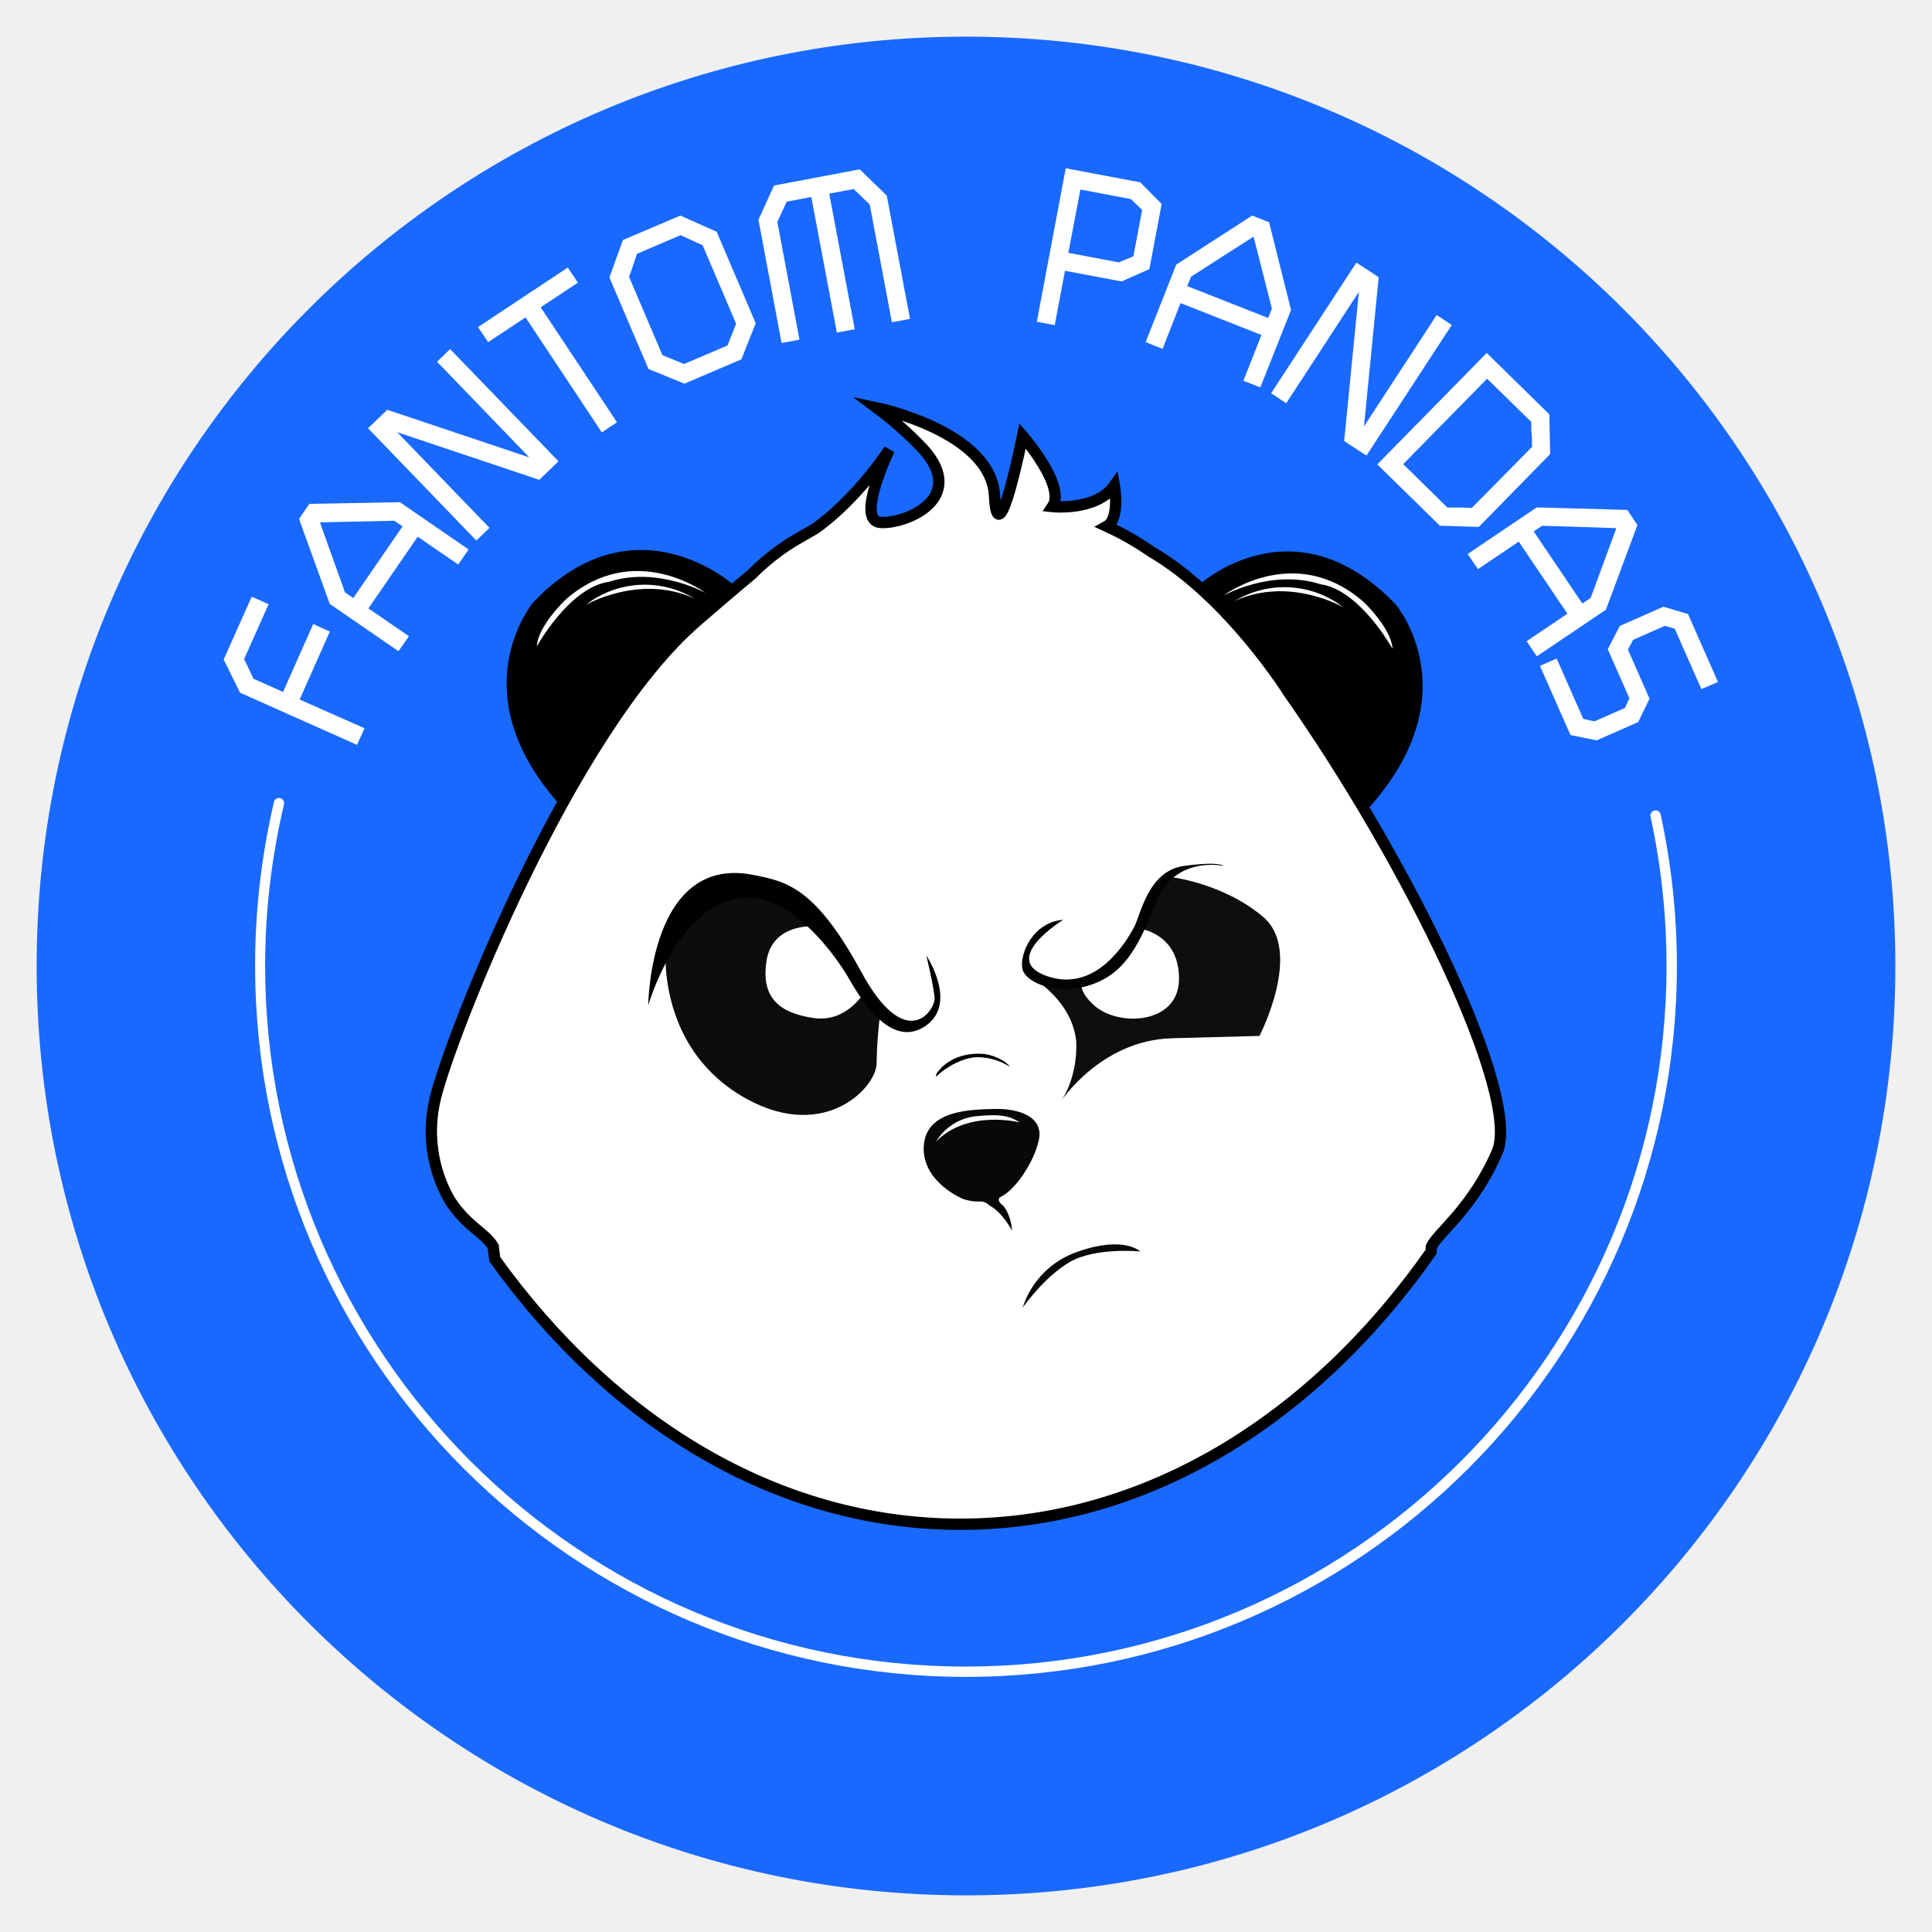
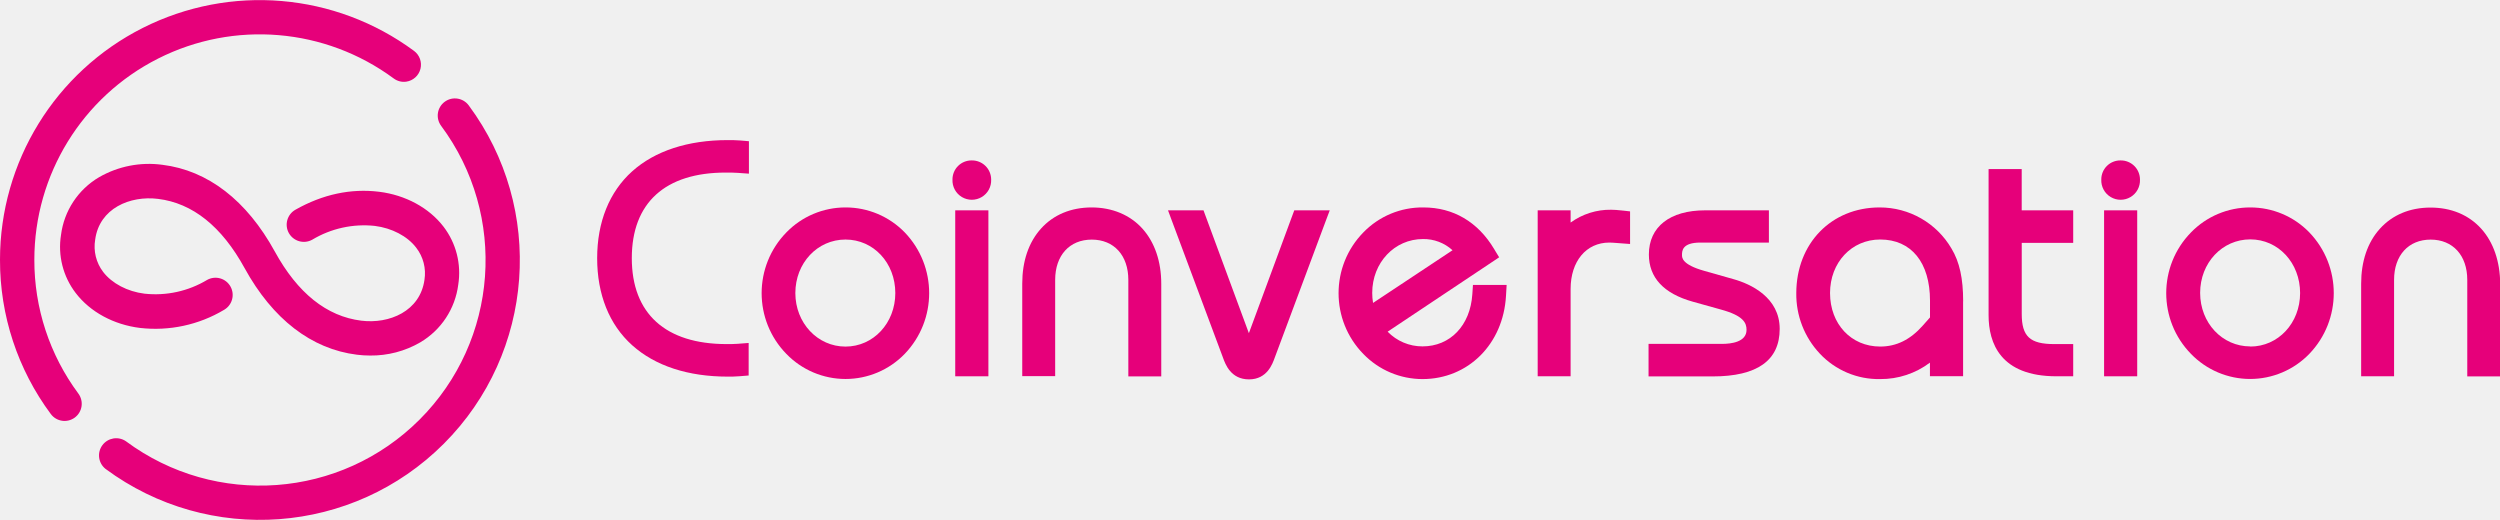
- <svg xmlns="http://www.w3.org/2000/svg" id="图层_1" data-name="图层 1" viewBox="0 0 512 512">
+ <svg xmlns="http://www.w3.org/2000/svg" viewBox="0 0 759.26 157.77">
  <defs>
-     <style>.cls-1{fill:#1969ff;}.cls-2,.cls-3{fill:#fff;}.cls-3{stroke:#000;stroke-miterlimit:10;stroke-width:3px;}.cls-4{fill:#080808;}.cls-5{fill:#0d0d0d;}.cls-6{fill:#0e0e0e;}.cls-7{fill:#010101;}.cls-8{fill:#030303;}</style>
+     <style>.cls-1{fill:#e6007a;}</style>
  </defs>
-   <circle class="cls-1" cx="256" cy="256" r="246.29" />
-   <path class="cls-2" d="M71.19,160.12l-6.5,14.55c.44.9.85,1.75,1.24,2.57s.8,1.69,1.26,2.64l7.82,3.5,8-18,4.4,2-8,18L96.61,193l-2,4.4-31-13.83-4.33-8.8,7.43-16.64Z" />
-   <path class="cls-2" d="M105.6,172.57,87.4,160.06l-8.15-22.53,2.73-4,24-.44,18.2,12.52-2.74,4-10.74-7.38-13.06,19,10.74,7.39ZM104.5,138l-19.71.43q1.71,4.77,3.3,9.26t3.34,9.3l2.19,1.5,13.07-19Z" />
-   <path class="cls-2" d="M126.24,143.25,97.54,113.5l5.08-4.9,37.66,12.62L115.82,95.86l3.47-3.35L148,122.25l-5.08,4.91-37.67-12.63,24.47,25.36Z" />
-   <path class="cls-2" d="M159.48,114.58,139.27,84.11l-9.91,6.57-2.67-4,23.78-15.78,2.67,4-9.85,6.54,20.22,30.47Z" />
-   <path class="cls-2" d="M181.37,101.67l-9.52-3.88L161.5,73.54l3.58-9.93,15.21-6.48,9.63,4.28,10.35,24.26-3.8,9.56ZM192.8,91.55l2.27-5.76L186.21,65l-5.86-2.68L168.8,67.27l-1,3c-.33,1-.69,2-1.1,3.09l8.85,20.76,5.73,2.35Z" />
-   <path class="cls-2" d="M236.36,85.4l-5.87-31.2c-.76-.75-1.45-1.42-2.07-2l-2.21-2.1-6.46,1.22,6.77,35.93-4.74.89L215,52.21l-6.52,1.23L206,58.81,211.87,90l-4.74.89L201,58.23l4.13-9.07,22.71-4.28L235,51.83l6.16,32.67Z" />
-   <path class="cls-2" d="M274.77,85.27l7.66-40.67,19.75,3.72,5.67,5.73L304.6,71.31l-7.37,3.28-15-2.83-2.72,14.41Zm21.75-15.73c.68-.32,1.29-.59,1.84-.79s1.2-.48,2-.83l2.32-12.27c-.48-.5-1-1-1.43-1.4s-1-.94-1.53-1.49l-13.4-2.53L283.12,67Z" />
-   <path class="cls-2" d="M303.61,90.67l8.1-20.54,20.12-13,4.49,1.77,5.82,23.24L334,102.67l-4.49-1.77,4.79-12.13-21.45-8.45L308.1,92.45Zm33.46-8.86-4.86-19.1L323.93,68q-4,2.56-8.31,5.35l-1,2.47,21.45,8.45Z" />
-   <path class="cls-2" d="M336.87,104.21l22.59-34.62,5.91,3.87L361.47,113l19.26-29.51,4,2.64-22.6,34.61-5.91-3.86,3.9-39.54-19.26,29.52Z" />
-   <path class="cls-2" d="M394,93.54l16.58,16.27.22,10.54L391.9,139.64l-10.33-.33L365,123.07ZM371.86,123l11.71,11.5,3.14,0c1,0,2.08.05,3.31.13L406,118.43c0-1.24,0-2.33-.1-3.26s-.08-2-.09-3.35L394.1,100.36Z" />
-   <path class="cls-2" d="M388.94,146.82l18.31-12.35,24,.66,2.69,4-8.36,22.45-18.31,12.35-2.7-4,10.81-7.29-12.89-19.11-10.81,7.29Zm32.6,11.64,6.81-18.5-9.82-.32c-3.18-.12-6.48-.21-9.88-.29l-2.2,1.48,12.89,19.11Z" />
-   <path class="cls-2" d="M450.88,182.61l-7.06-16-2.64-.75-8.39,3.71-1.37,2.58,5.72,13-3,6.21-11,4.84-6.95-1.41-8.09-18.34,4.42-1.94,7.06,16c.48.09,1,.2,1.43.32s1,.23,1.57.33l8.06-3.55,1.17-2.56-5.74-13,3.21-6.17,11.54-5.09,6.52,1.94,7.94,18Z" />
-   <path class="cls-2" d="M256,444.39C152.12,444.39,67.61,359.88,67.61,256a189.8,189.8,0,0,1,5-43.49,1.35,1.35,0,0,1,1.65-1,1.36,1.36,0,0,1,1,1.65,186.45,186.45,0,0,0-5,42.85c0,102.37,83.28,185.65,185.65,185.65S441.65,358.37,441.65,256a186.78,186.78,0,0,0-4.24-39.6,1.37,1.37,0,0,1,2.68-.57,189.33,189.33,0,0,1,4.3,40.17C444.39,359.88,359.88,444.39,256,444.39Z" />
-   <path class="cls-3" d="M341.62,183.68c31.63,45,61.63,106.63,55.14,121.63S381,326.74,379.33,330.38l-.07,1.34c-31.14,44.42-75.51,72.22-124.78,72.22-48.54,0-92.31-27-123.37-70.25l-.39-3.31c-2.26-3.83-6.75-5.06-11.5-12.24a36.71,36.71,0,0,1-3.81-27.26c3.81-15.85,35.51-97,69.11-126.17,5.55-4.82,10.35-8.93,14.61-12.44a60,60,0,0,1,11.07-8.81l5.72-3.3s10-6.53,19.76-21c0,0-9.08,18.8-2.39,19.29s23.06-6.33,11.5-19.29a92.91,92.91,0,0,0-12.42-11.08s30.31,6.24,31.18,23.28S271,115.52,271,115.52s11.58,13.26,7.93,18.73c0,0,11.66,1.23,16.39-5.56,0,0,1.57,8.82-2,10.79A75.87,75.87,0,0,1,305,146.14C325.79,158.26,341.62,183.68,341.62,183.68Z" />
-   <path d="M194.69,155.23s-26.24-23.94-53.27,4.28c0,0-20.3,23.79,7.47,54.36L168.81,182Z" />
-   <path class="cls-2" d="M187,157.15S168.2,143,150,158.81c0,0-7.46,7-7.74,12.49,0,0,8.61-15.63,19.1-17.11C174.29,150,187,157.15,187,157.15Z" />
-   <path class="cls-2" d="M184,158.6a25.51,25.51,0,0,0-28.77,1.7S169.56,152,184,158.6Z" />
-   <path d="M317.67,155.07s25.15-23.14,52.18,5.08c0,0,20.3,23.79-7.46,54.36l-21.3-31.58Z" />
-   <path class="cls-2" d="M324.29,157.8s18.79-14.18,37,1.65c0,0,7.46,7,7.74,12.49,0,0-8.61-15.63-19.09-17.11C337,150.68,324.29,157.8,324.29,157.8Z" />
-   <path class="cls-2" d="M327.26,159.25A25.51,25.51,0,0,1,356,160.94S341.71,152.62,327.26,159.25Z" />
-   <path class="cls-4" d="M255.16,317.72s-10.91-4.49-10.35-14,12.34-9.69,18.72-9.84,13.11,2,11.78,8.21-6.53,13.57-10.4,15.25c-.41.41-.26,1.28.66,1.94s2.55,3.72,2.6,6.88c0,0-2.24-4.69-6-6.73a3.32,3.32,0,0,0-2.89-1A12.56,12.56,0,0,1,255.16,317.72Z" />
-   <path class="cls-5" d="M176.44,251s-2.55,25.38,19.36,39,36.51-1.65,36.51-8.24a109.25,109.25,0,0,1,1-13.43l-8.24-12.11s-5.52-9.39-5.76-9.81-12.45-9.72-12.45-9.72l-11.94-1.73-7.09,1.4Z" />
-   <path class="cls-6" d="M274,259.46s10.05,5.73,11.21,16.45c.44,9.82-4,15.87-4,15.87s10.58-16.14,29.39-16.63,23.17-.62,23.17-.62,11.65-22.45,1-31.52S310,232.38,310,232.38l-3.29,2.14-4,9-4.54,9.07-7.26,6.22-7.79,1.83-6.32-1.08Z" />
-   <path class="cls-7" d="M248.35,284.29s3.46-5.6,12.14-5c1.93.09,5.87,1.48,7.12,3.41a16,16,0,0,0-8.94-2.53c-4.83.29-9.72,4.1-10.56,5.19A1.16,1.16,0,0,1,248.35,284.29Z" />
-   <path class="cls-2" d="M248.08,302.5a14.15,14.15,0,0,1,10.27-6.66c7-.76,9.37,0,11.92,1.61C270.27,297.45,256.52,293.94,248.08,302.5Z" />
-   <path class="cls-4" d="M271,346.57a23.09,23.09,0,0,1,14.78-14.92c12.14-4.24,16.38,0,16.38,0s-11.95-1.18-18.77,2.86S271,346.57,271,346.57Z" />
-   <path class="cls-2" d="M215.57,245.48s-10.88-.78-12.43,9.14,3.56,13.86,12.43,15.16S229,263,229,263Z" />
-   <path class="cls-7" d="M171.79,266.45s.29-40.69,28.51-34.45c8.32,1.63,16,3.56,27.93,25.54s19.75,10.1,19.45,6.83-2.19-11.15-2.19-11.15,8.82,13.19-.74,19-17.8-9.56-20-13.27-15.57-24.72-30.89-20.52S171.79,266.45,171.79,266.45Z" />
-   <path class="cls-2" d="M302.08,246.13s10.43,1.22,10.37,13.33-16.22,12.72-22.55,6.93-1.75-8.35-1.75-8.35a15.84,15.84,0,0,0,8.55-3.83A23.11,23.11,0,0,0,302.08,246.13Z" />
-   <path class="cls-8" d="M281.78,243.75s-17.28,10.6-4.12,15,21.14-9.84,22.87-13,3.66-15,13.28-16.28,10.43,0,10.43,0-13.05-2.88-17.94,9.79-8.93,19-17.38,21.79-17.3-.44-18-4.44S273.85,244.36,281.78,243.75Z" />
+   <g id="图层_2" data-name="图层 2">
+     <g id="图层_1-2" data-name="图层 1">
+       <path class="cls-1" d="M596.22,91.54c0-7-1.1-12-3.54-16.05A25.21,25.21,0,0,0,570.84,63c-14.66,0-25.3,10.95-25.3,26.05a26.3,26.3,0,0,0,7.11,18.31A24.48,24.48,0,0,0,571,115.13a24.77,24.77,0,0,0,15.13-5v4.12h10.07V91.54Zm-10.07,4.87-.26.29-1.95,2.2c-3.78,4.27-8,6.35-12.92,6.35-8.82,0-15.23-6.84-15.23-16.26,0-9.27,6.55-16.25,15.23-16.25,9.48,0,15.13,7,15.13,18.59Z" />
+       <path class="cls-1" d="M224.1,104.41c-1.11.09-2.34.09-3.42.09-18.57,0-28.8-9.27-28.8-26.09s10.13-26,28.52-26c1.23,0,2.51,0,3.71.09l1.19.09,2.15.15V42.89l-1.84-.16-1-.08c-1.25-.1-2.45-.1-3.62-.1-12.06,0-22.08,3.28-29,9.49s-10.63,15.39-10.63,26.37S185,98.58,192,104.86s17,9.52,29,9.52c1.07,0,2.28,0,3.53-.11l1-.08,1.84-.15v-9.88l-2.15.16Z" />
+       <path class="cls-1" d="M256.78,63a25,25,0,0,0-17.95,7.58,26.41,26.41,0,0,0,0,36.91,25,25,0,0,0,35.92,0,26.63,26.63,0,0,0,0-36.93A25,25,0,0,0,256.78,63ZM271.91,89c0,9.11-6.65,16.26-15.13,16.26S241.55,98.1,241.55,89s6.69-16.25,15.23-16.25S271.91,79.87,271.91,89Z" />
+       <path class="cls-1" d="M295.1,48.72a5.77,5.77,0,0,0-5.83,5.83,5.88,5.88,0,1,0,11.75,0A5.81,5.81,0,0,0,295.1,48.72Z" />
+       <polygon class="cls-1" points="292.11 63.88 290.11 63.88 290.11 65.88 290.11 112.28 290.11 114.28 292.11 114.28 298.18 114.28 300.18 114.28 300.18 112.28 300.18 65.88 300.18 63.88 298.18 63.88 292.11 63.88" />
+       <path class="cls-1" d="M331.54,63c-6.27,0-11.59,2.22-15.37,6.41s-5.71,9.93-5.71,16.73v28.1h10V85c0-7.43,4.36-12.23,11.11-12.23s11.11,4.8,11.11,12.23v29.31h10V86.18c0-6.8-2-12.59-5.71-16.73S337.81,63,331.54,63Z" />
+       <path class="cls-1" d="M403.85,63.88H393.08l-.49,1.31-13.3,36-13.3-36-.48-1.31H354.73l1,2.7,15.72,42.11c.7,1.94,2.36,6.53,7.88,6.53s7.14-4.75,7.79-6.54l15.71-42.1Z" />
+       <path class="cls-1" d="M449.22,86.53h-1.88l-.12,1.86-.07,1c-.62,9.45-6.7,15.81-15.14,15.81a14.69,14.69,0,0,1-10.58-4.47L453.72,79.2l1.58-1.06-1-1.63-.55-.92C448.82,67.38,441.39,63,432.29,63a24.94,24.94,0,0,0-18.23,7.58,26.4,26.4,0,0,0,0,36.93A25,25,0,0,0,432,115.13c13.89,0,24.57-10.65,25.38-25.31l.07-1.18.12-2.11h-8.36ZM441.14,76,417,92a18,18,0,0,1-.25-3.05c0-9.17,6.76-16.35,15.41-16.35A13,13,0,0,1,441.14,76Z" />
+       <path class="cls-1" d="M492.32,63.9a29.23,29.23,0,0,0-3-.2A20.46,20.46,0,0,0,477,67.59V63.88h-10v50.4h10V87.77c0-8.43,4.73-14.1,11.77-14.1.62,0,1.52.07,2.55.15l1.59.12,2.15.16V64.2L493.31,64Z" />
+       <path class="cls-1" d="M526.43,84.77l-8.88-2.52c-6.72-1.89-6.72-4-6.72-4.77,0-1.24,0-3.81,5.59-3.81h20.8V63.88H517.83c-10.68,0-17.06,5-17.06,13.41,0,7,4.48,11.86,13.32,14.33L522.62,94c6.87,1.86,7.81,4.06,7.81,6.17,0,3.72-4.67,4.27-7.46,4.27h-22.3v9.88h19.49c13.5,0,20.34-4.85,20.34-14.43S531.69,86.23,526.43,84.77Z" />
+       <path class="cls-1" d="M614,63.88V51.34H603.94V95.73c0,8.46,3.58,18.55,20.62,18.55h5.08V104.5H623.9c-7.39,0-9.89-2.31-9.89-9.15V73.76h15.63V63.88H614Z" />
+       <polygon class="cls-1" points="641.02 63.88 639.02 63.88 639.02 65.88 639.02 112.28 639.02 114.28 641.02 114.28 647.08 114.28 649.08 114.28 649.08 112.28 649.08 65.88 649.08 63.88 647.08 63.88 641.02 63.88" />
+       <path class="cls-1" d="M644,48.72a5.77,5.77,0,0,0-5.83,5.83,5.88,5.88,0,1,0,11.75,0A5.81,5.81,0,0,0,644,48.72Z" />
+       <path class="cls-1" d="M683.42,63a25,25,0,0,0-18,7.58,26.39,26.39,0,0,0,0,36.91,25,25,0,0,0,35.91,0,26.63,26.63,0,0,0,0-36.93A24.92,24.92,0,0,0,683.42,63Zm0,42.21c-8.54,0-15.23-7.15-15.23-16.26s6.69-16.25,15.23-16.25S698.55,79.87,698.55,89,691.9,105.25,683.42,105.25Z" />
+       <path class="cls-1" d="M753.55,69.45c-3.79-4.19-9.11-6.41-15.38-6.41s-11.58,2.22-15.37,6.41-5.71,9.93-5.71,16.73v28.1h10V85c0-7.43,4.36-12.23,11.11-12.23s11.12,4.8,11.12,12.23v29.31h10V86.18C759.26,79.38,757.28,73.59,753.55,69.45Z" />
+       <path class="cls-1" d="M10.43,78.88A68.46,68.46,0,0,1,119.53,23.8a5.16,5.16,0,0,0,3.87,1,5.21,5.21,0,0,0,2.33-9.35A78.88,78.88,0,0,0,0,78.88a78.22,78.22,0,0,0,15.42,46.85,5.21,5.21,0,1,0,8.38-6.2A67.88,67.88,0,0,1,10.43,78.88Z" />
+       <path class="cls-1" d="M142.35,32a5.22,5.22,0,0,0-7.29-1.09,5.21,5.21,0,0,0-1.1,7.29A68.45,68.45,0,0,1,38.23,134a5.22,5.22,0,0,0-6.2,8.39A78.89,78.89,0,0,0,142.35,32Z" />
+       <path class="cls-1" d="M48,60.4c10.49,1.29,19.33,8.35,26.27,21,8.52,15.52,20.32,24.62,34.14,26.33a32.06,32.06,0,0,0,4,.25,29.69,29.69,0,0,0,15.22-4,23.84,23.84,0,0,0,11.54-17.5,23.06,23.06,0,0,0-4.47-17.64c-4.41-5.74-11.53-9.6-19.55-10.6-8.59-1.06-17.15.77-25.42,5.45a5.22,5.22,0,0,0-2,7.1,5.23,5.23,0,0,0,7.11,2,30.59,30.59,0,0,1,19-4.18c5.18.65,9.88,3.11,12.55,6.6A12.68,12.68,0,0,1,128.91,85c-1.33,9.52-10.66,13.44-19.18,12.39-10.5-1.3-19.34-8.36-26.27-21C74.94,60.86,63.13,51.75,49.32,50.05a30.37,30.37,0,0,0-19.25,3.78A23.82,23.82,0,0,0,18.53,71.34,23,23,0,0,0,23,89c4.4,5.75,11.53,9.61,19.55,10.6A40.75,40.75,0,0,0,68,94.13a5.23,5.23,0,0,0,2-7.11,5.21,5.21,0,0,0-7.11-2,30.51,30.51,0,0,1-19,4.17c-5.19-.64-9.88-3.11-12.56-6.6a12.7,12.7,0,0,1-2.42-9.84C30.19,63.26,39.51,59.35,48,60.4Z" />
+     </g>
+   </g>
</svg>
